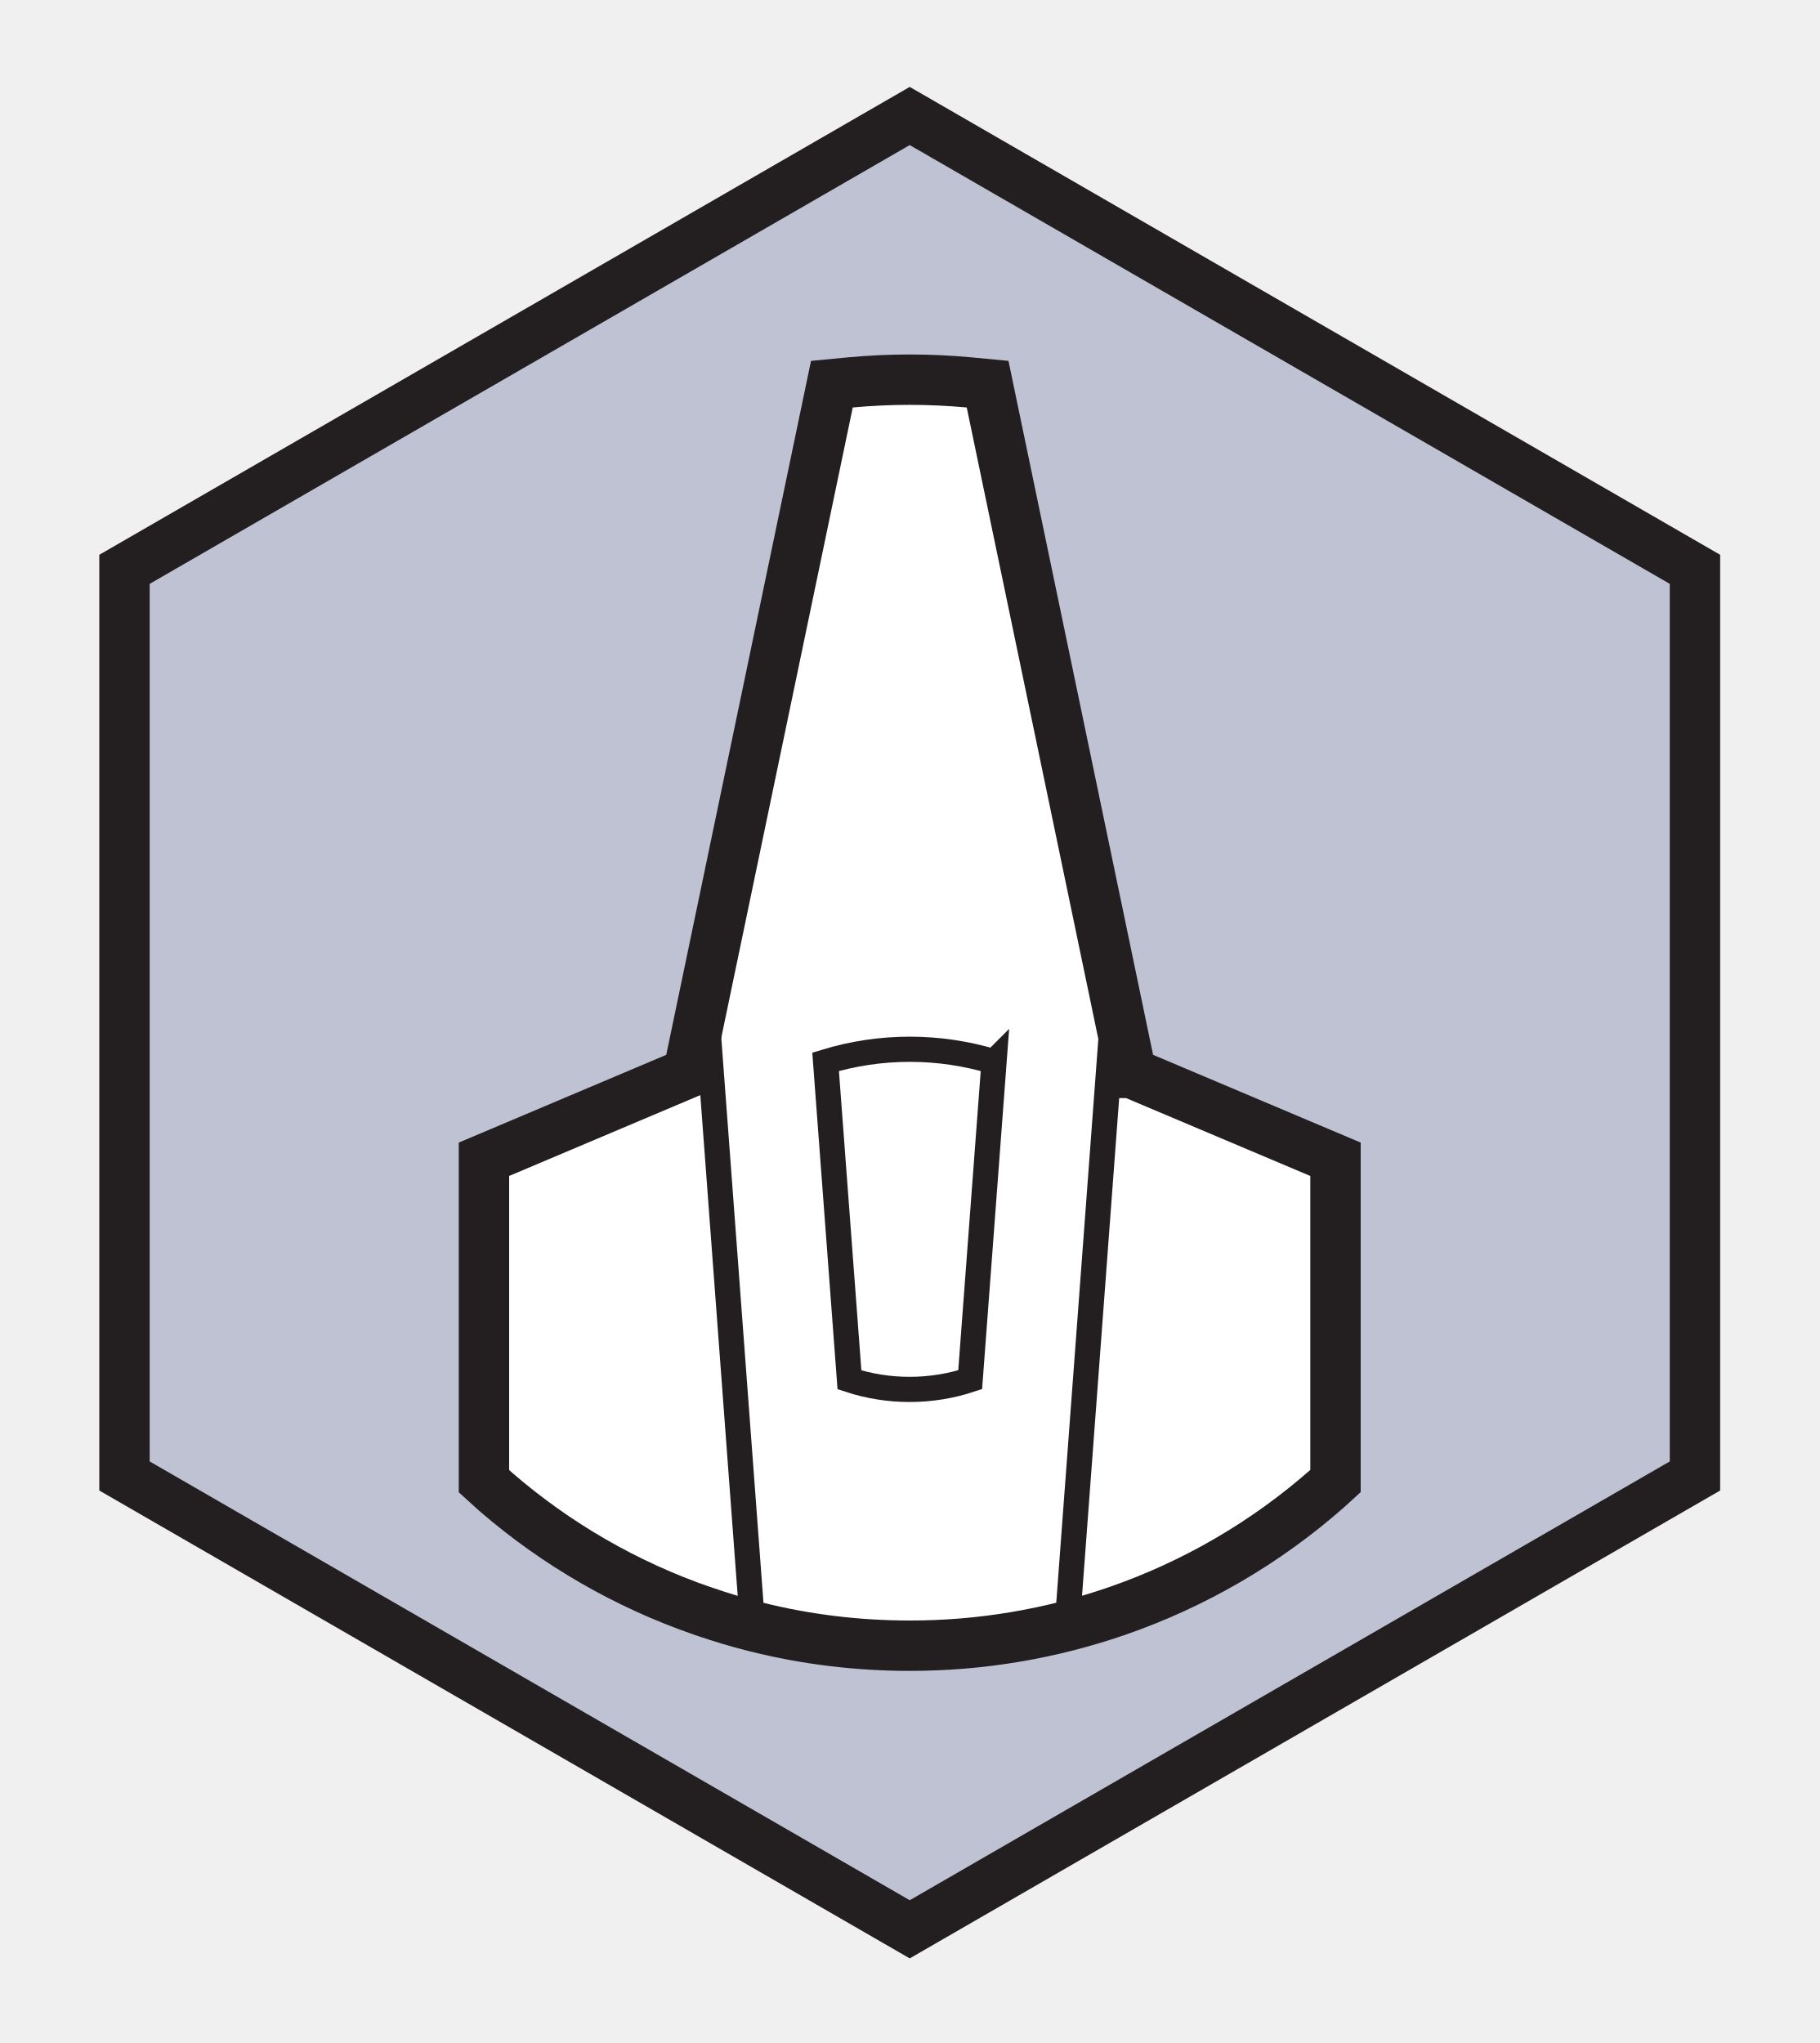
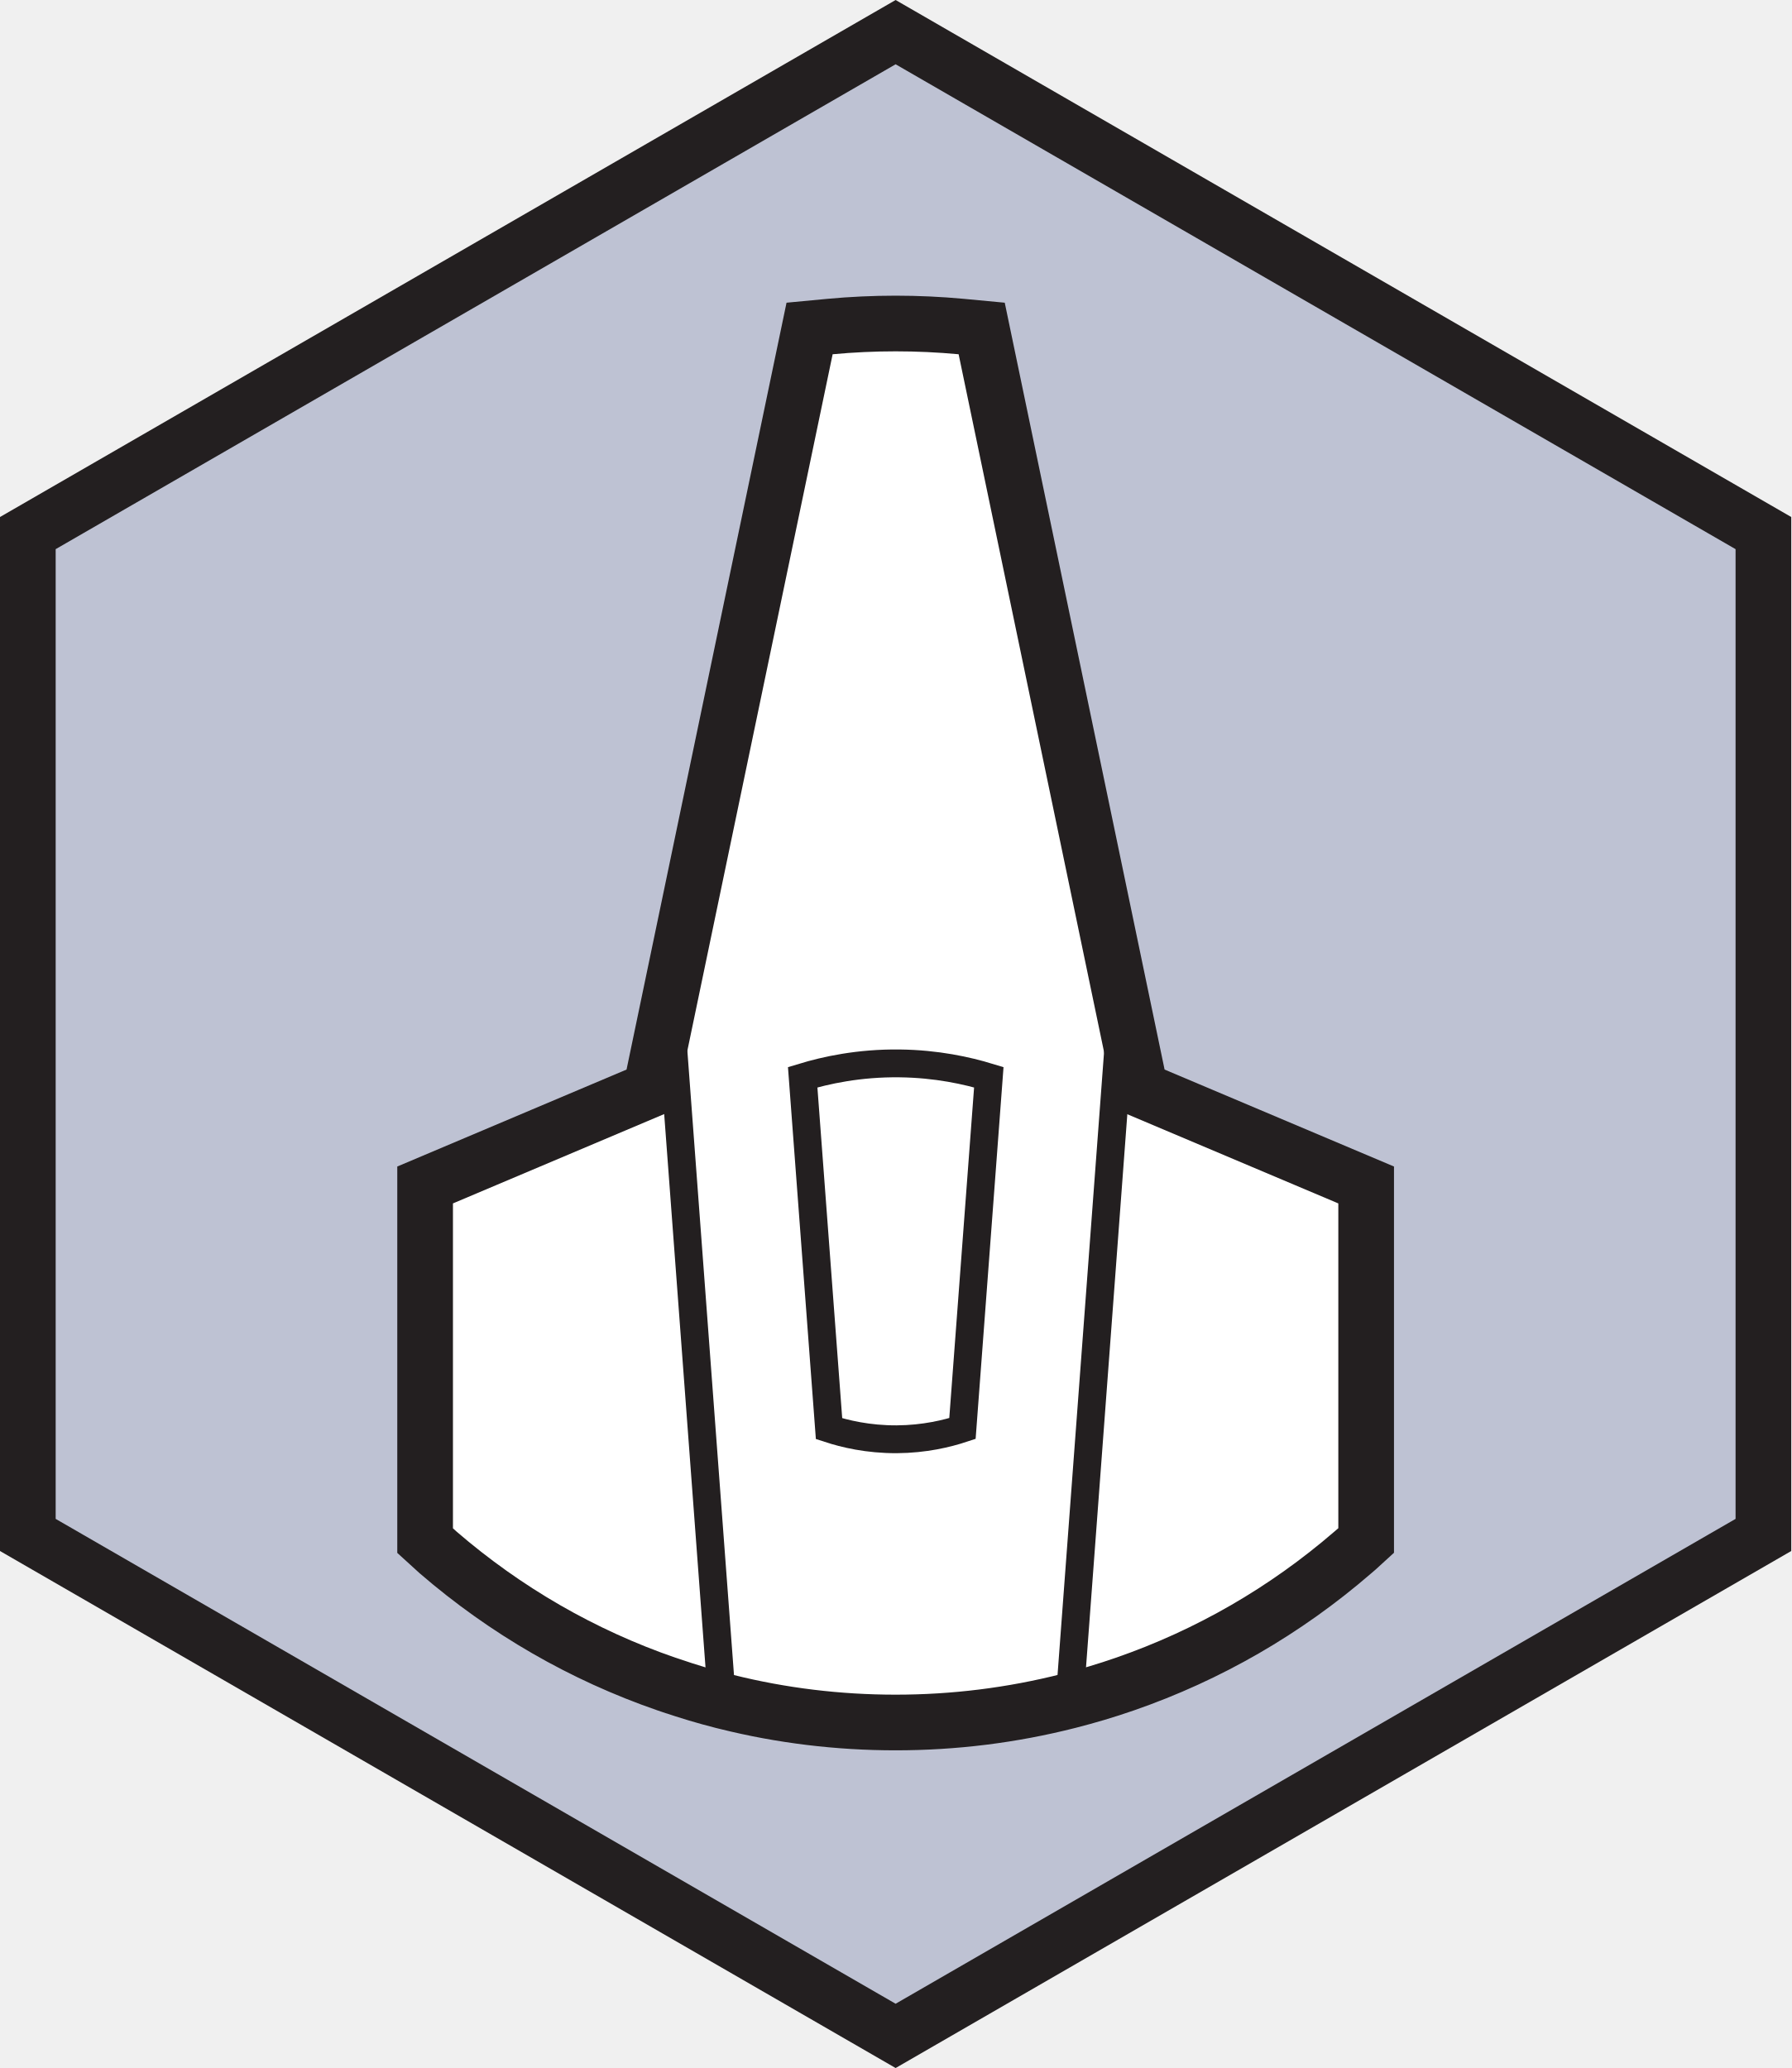
- <svg xmlns="http://www.w3.org/2000/svg" viewBox="0 0 301 338" fill-rule="evenodd" clip-rule="evenodd" stroke-miterlimit="10">
-   <g transform="translate(.5 .44) scale(4.16667)">
-     <path fill="none" d="M0 0h72v81H0z" />
-     <clipPath id="prefix__a">
-       <path d="M0 0h72v81H0z" />
-     </clipPath>
-     <g clip-path="url(#prefix__a)">
-       <path d="M67.177 58.5v-36L36 4.5l-31.177 18v36L36 76.5l31.177-18z" fill="#495790" fill-rule="nonzero" opacity=".3" />
-       <path d="M67.177 58.5v-36L36 4.5l-31.177 18v36L36 76.5l31.177-18z" fill="none" stroke="#231f20" stroke-width="2" />
-       <path d="M44.79 42.495l-5.698-27.346-.732-.07a25.487 25.487 0 00-4.72 0l-.731.07-5.704 27.346-8.11 3.43v12.779l.468.425a25.036 25.036 0 008.205 4.73l.16.054h.004c.604.206 1.226.394 1.839.549l.15.037c1.977.494 4.02.74 6.079.74a25.15 25.15 0 008.238-1.38 24.999 24.999 0 008.342-4.862l.325-.297V45.925l-8.114-3.43z" fill="#fff" fill-rule="nonzero" stroke="#231f20" stroke-width="2" />
-       <path d="M27.855 38.937l1.906 25.525M44.155 38.937L42.25 64.462M39.348 42.053L38.4 54.678a7.695 7.695 0 01-4.793.005l-.947-12.629a11.485 11.485 0 016.687 0z" fill="none" stroke="#231f20" />
-     </g>
-   </g>
+ <svg xmlns="http://www.w3.org/2000/svg" fill-rule="evenodd" stroke-miterlimit="10" clip-rule="evenodd" viewBox="0 0 64.354 74.309" xml:space="preserve">
+   <path fill="#495790" fill-rule="nonzero" d="M63.354 55.155v-36l-31.177-18-31.177 18v36l31.177 18z" opacity=".3" />
+   <path fill="none" stroke="#231f20" stroke-width="2" d="M63.354 55.155v-36l-31.177-18-31.177 18v36l31.177 18z" />
+   <path fill="#fff" fill-rule="nonzero" stroke="#231f20" stroke-width="2" d="m40.968 39.149-5.699-27.346-.732-.069c-1.573-.146-3.146-.146-4.72 0l-.731.069-5.704 27.346-8.109 3.43v12.779l.467.425c2.424 2.091 5.186 3.687 8.205 4.73l.16.054h.004c.604.206 1.226.394 1.839.549l.151.037c1.976.494 4.02.741 6.078.741 2.095 0 4.176-.256 6.225-.778.663-.169 1.345-.37 2.013-.603 3.009-1.043 5.762-2.635 8.177-4.72.051-.046.11-.096.165-.142l.325-.297v-12.775Z" />
+   <path fill="none" stroke="#231f20" d="m24.032 35.592 1.906 25.525m14.394-25.525-1.906 25.525M35.525 38.708l-.947 12.623c-.546.18-1.36.38-2.361.386-1.036.005-1.876-.199-2.432-.381l-.947-12.628c.82-.249 2.022-.516 3.487-.497 1.327.016 2.423.26 3.2.497z" />
</svg>
